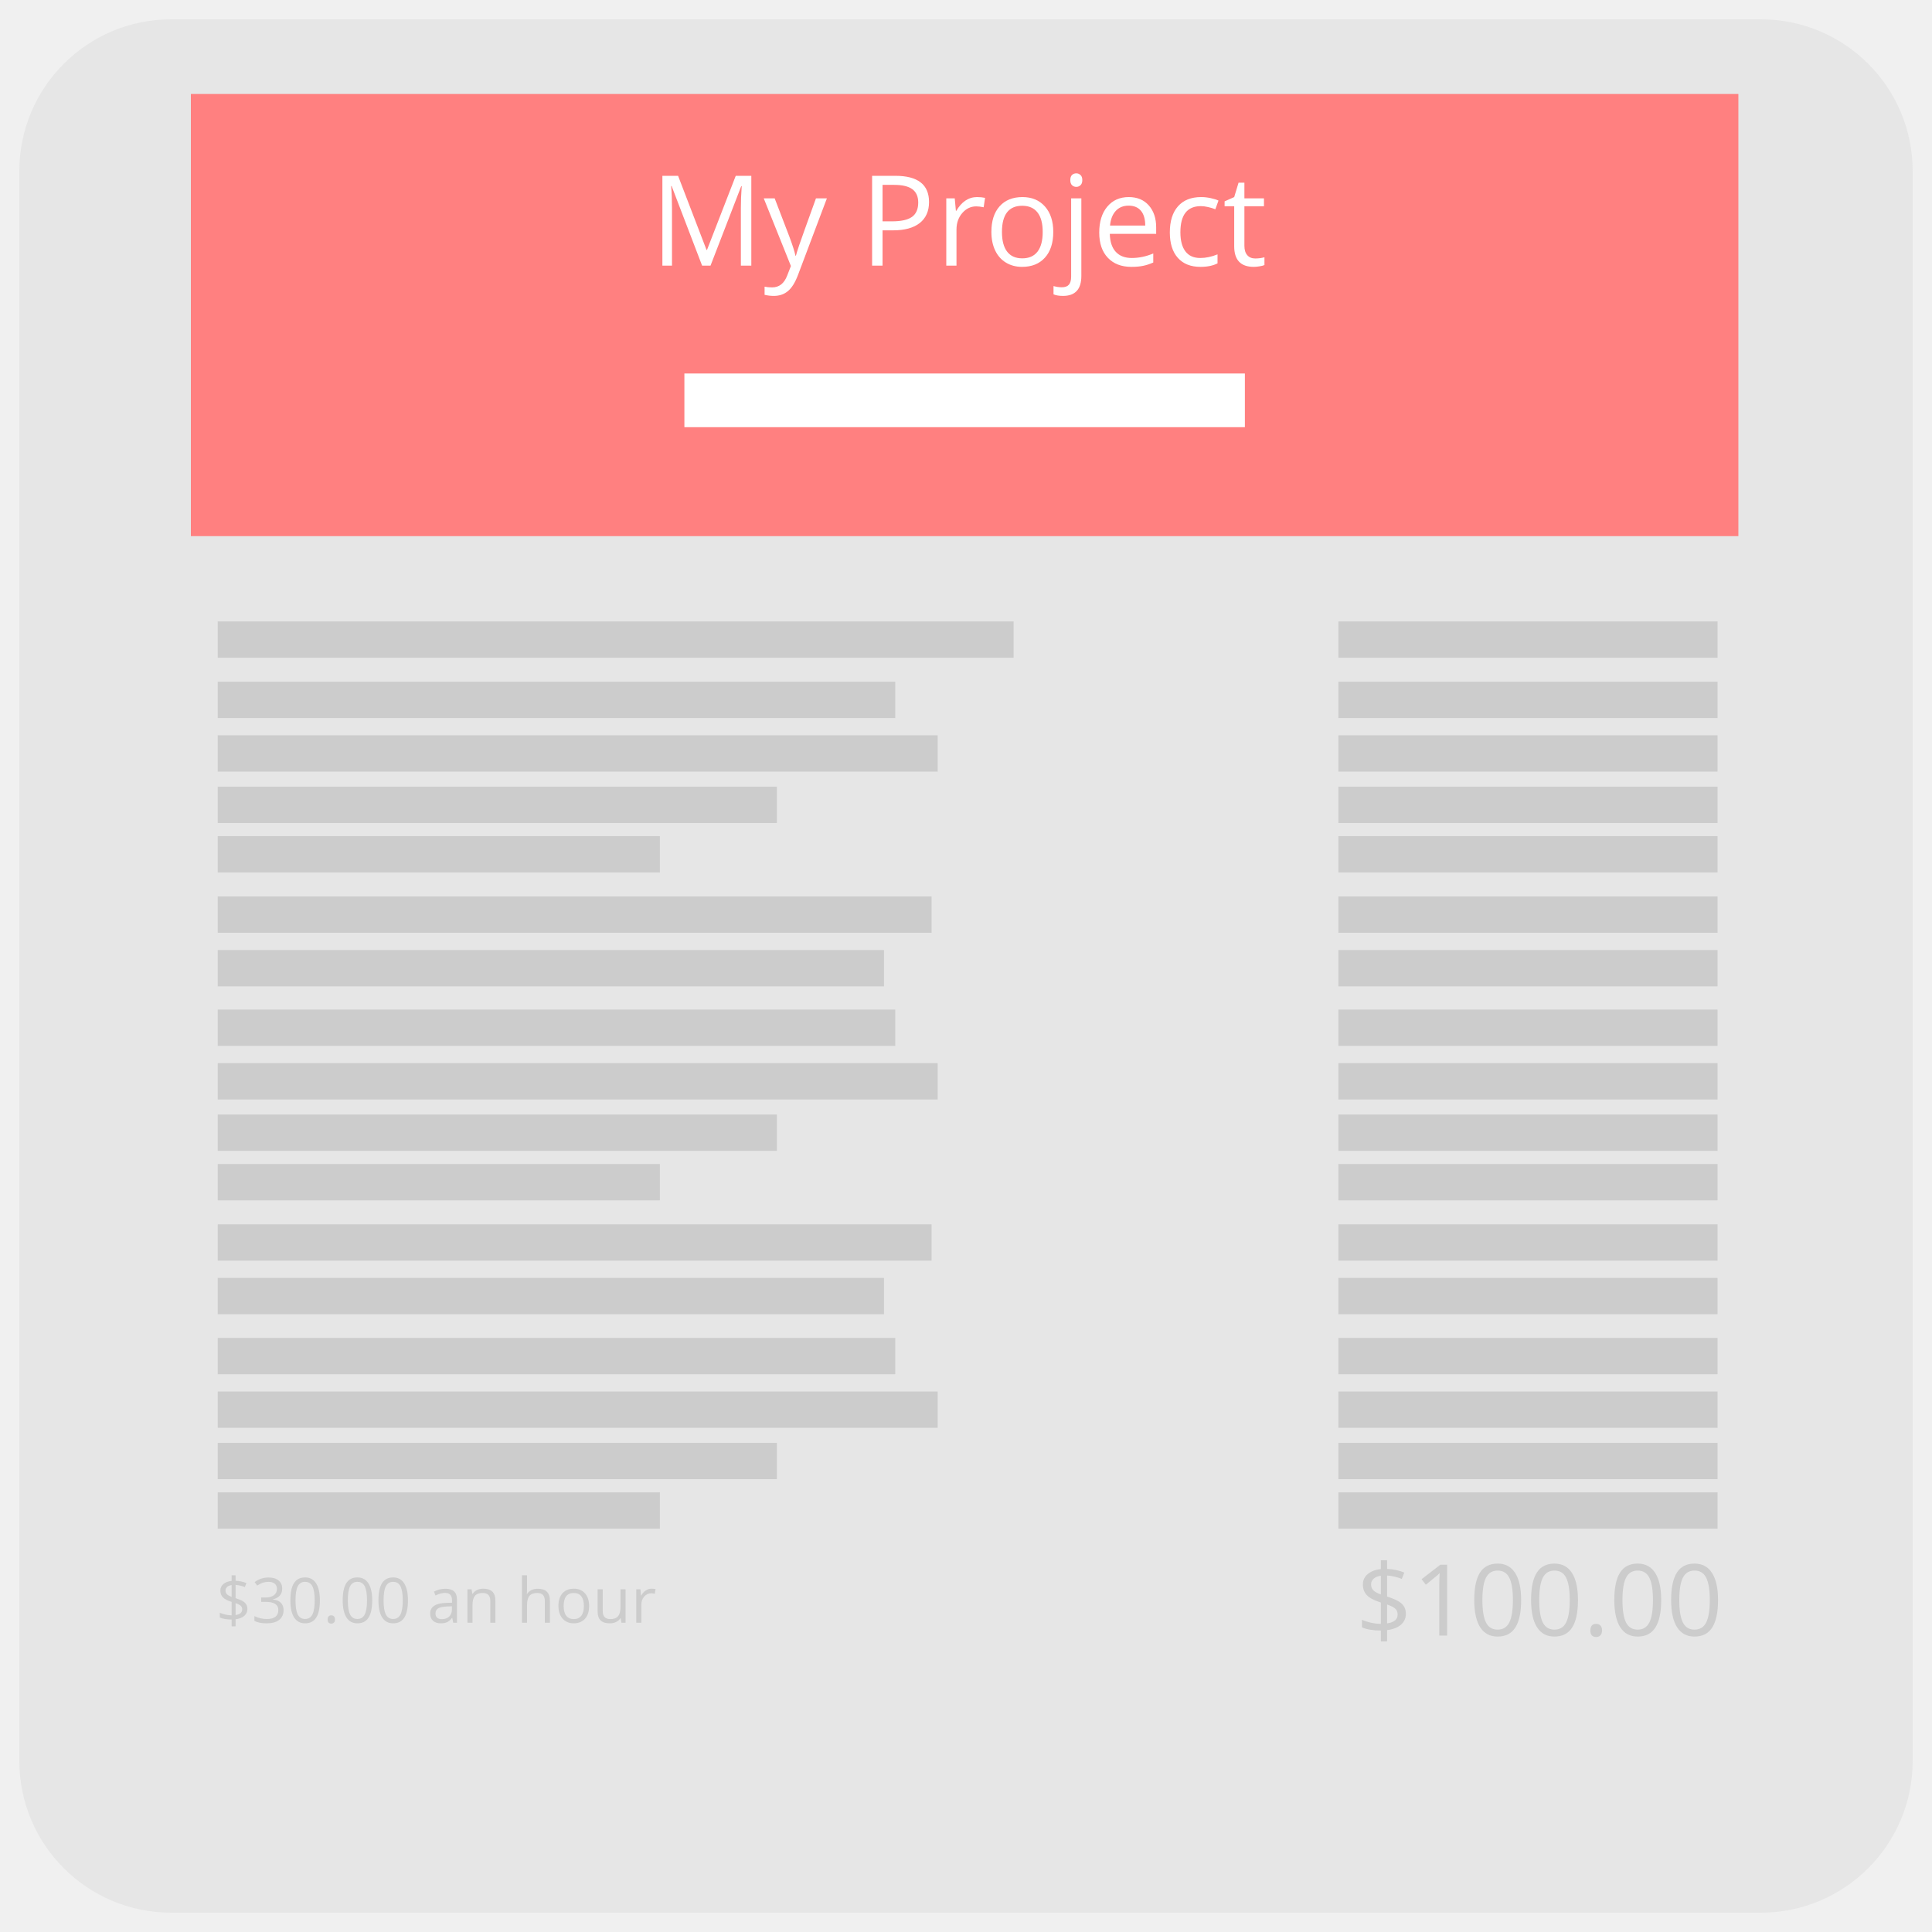
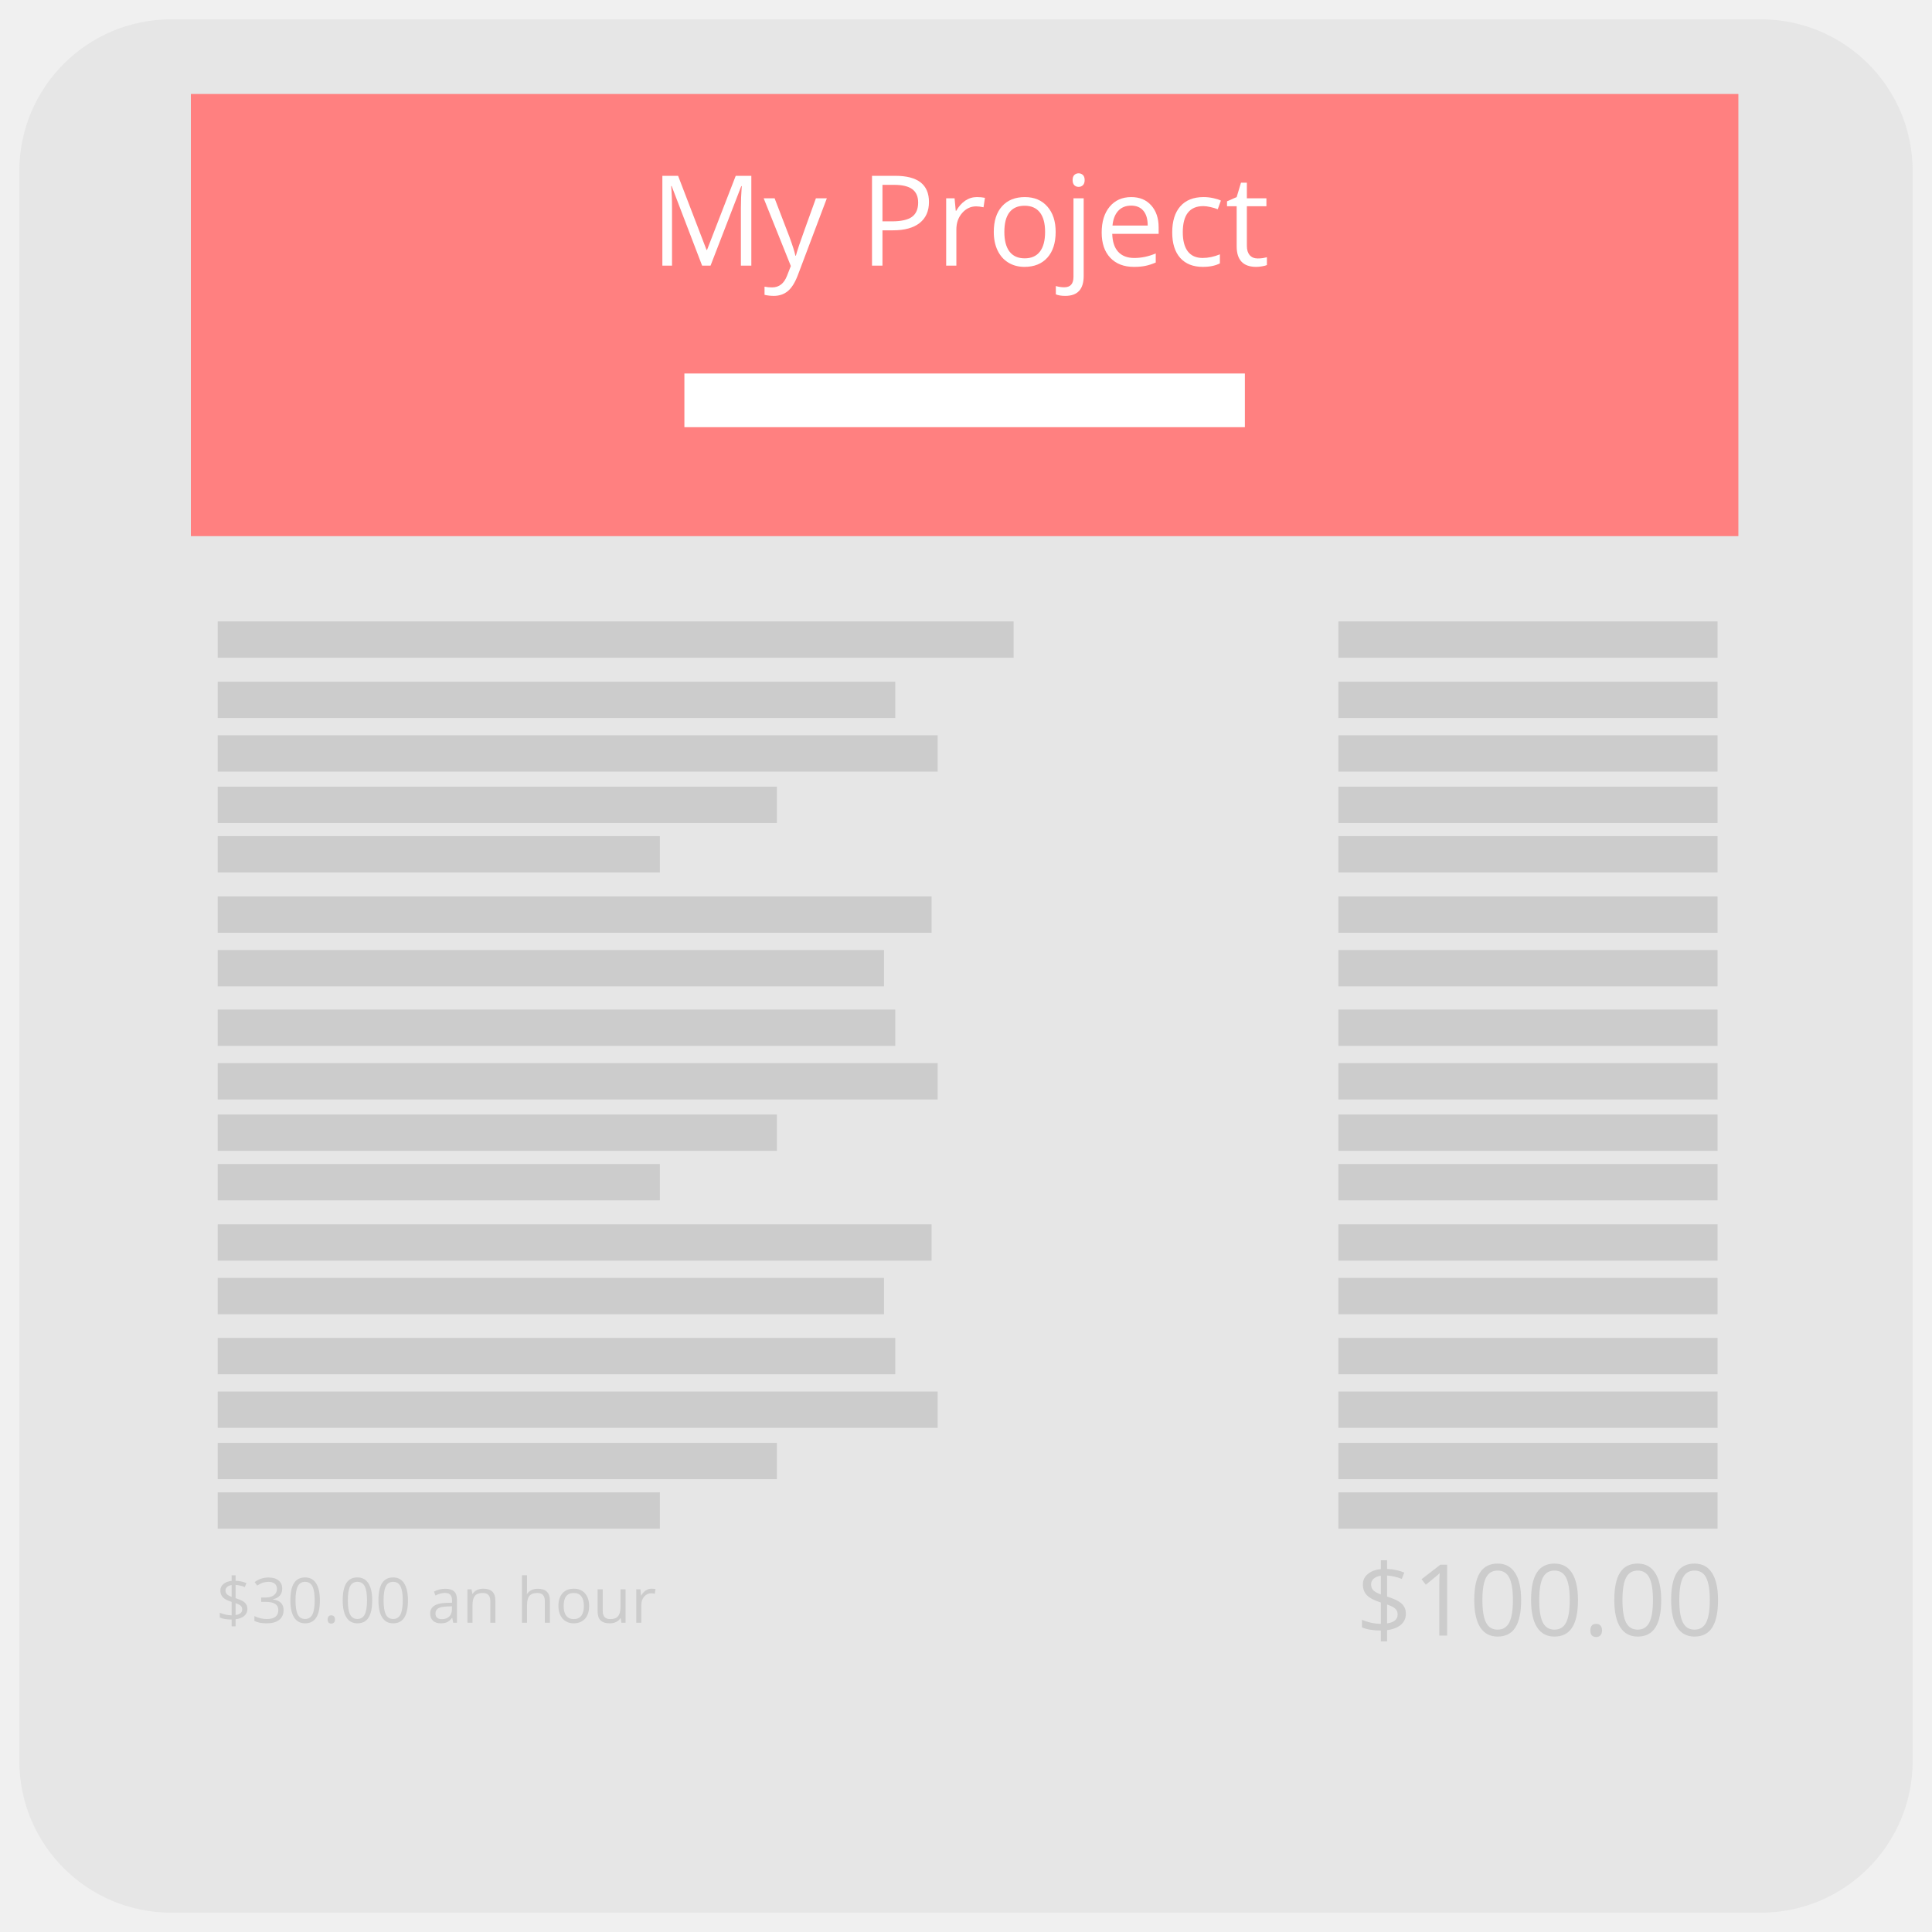
<svg xmlns="http://www.w3.org/2000/svg" width="141.111mm" height="141.111mm" viewBox="0 0 500 500" id="svg2" version="1.1">
  <defs id="defs4">
    <mask maskUnits="userSpaceOnUse" id="mask6198">
      <rect ry="0" rx="0" y="67.463" x="116.168" height="76.772" width="76.772" id="rect6200" style="opacity:1;fill:#b3b3b3;fill-opacity:1;stroke:none;stroke-width:3;stroke-linecap:round;stroke-linejoin:miter;stroke-miterlimit:4;stroke-dasharray:none;stroke-opacity:1" />
    </mask>
  </defs>
  <g id="layer1" transform="translate(-94.28515,-143.791)">
    <rect style="opacity:1;fill:#e6e6e6;fill-opacity:1;stroke:none;stroke-width:0.952;stroke-linecap:round;stroke-linejoin:miter;stroke-miterlimit:4;stroke-dasharray:none;stroke-opacity:1" id="rect9502" width="490" height="490" x="99.285" y="148.791" rx="39.286" ry="39.286" />
    <rect style="opacity:1;fill:#ff8080;fill-opacity:1;stroke:none;stroke-width:3;stroke-linecap:round;stroke-linejoin:miter;stroke-miterlimit:4;stroke-dasharray:none;stroke-opacity:1" id="primary" width="400.49" height="114.426" x="143.687" y="168.117" />
    <rect style="opacity:1;fill:#ffffff;fill-opacity:1;stroke:none;stroke-width:3;stroke-linecap:round;stroke-linejoin:miter;stroke-miterlimit:4;stroke-dasharray:none;stroke-opacity:1" id="rect12390" width="145.052" height="13.895" x="271.405" y="240.451" />
    <rect y="304.611" x="150.634" height="9.399" width="205.973" id="rect12392" style="opacity:1;fill:#cccccc;fill-opacity:1;stroke:none;stroke-width:3;stroke-linecap:round;stroke-linejoin:miter;stroke-miterlimit:4;stroke-dasharray:none;stroke-opacity:1" />
    <rect style="opacity:1;fill:#cccccc;fill-opacity:1;stroke:none;stroke-width:3;stroke-linecap:round;stroke-linejoin:miter;stroke-miterlimit:4;stroke-dasharray:none;stroke-opacity:1" id="rect12396" width="98.124" height="9.399" x="440.661" y="304.611" />
    <rect style="opacity:1;fill:#cccccc;fill-opacity:1;stroke:none;stroke-width:3;stroke-linecap:round;stroke-linejoin:miter;stroke-miterlimit:4;stroke-dasharray:none;stroke-opacity:1" id="rect12406" width="175.342" height="9.399" x="150.634" y="320.215" />
    <rect y="320.215" x="440.661" height="9.399" width="98.124" id="rect12408" style="opacity:1;fill:#cccccc;fill-opacity:1;stroke:none;stroke-width:3;stroke-linecap:round;stroke-linejoin:miter;stroke-miterlimit:4;stroke-dasharray:none;stroke-opacity:1" />
    <rect y="334.086" x="150.634" height="9.399" width="186.323" id="rect12412" style="opacity:1;fill:#cccccc;fill-opacity:1;stroke:none;stroke-width:3;stroke-linecap:round;stroke-linejoin:miter;stroke-miterlimit:4;stroke-dasharray:none;stroke-opacity:1" />
    <rect style="opacity:1;fill:#cccccc;fill-opacity:1;stroke:none;stroke-width:3;stroke-linecap:round;stroke-linejoin:miter;stroke-miterlimit:4;stroke-dasharray:none;stroke-opacity:1" id="rect12414" width="98.124" height="9.399" x="440.661" y="334.086" />
    <rect style="opacity:1;fill:#cccccc;fill-opacity:1;stroke:none;stroke-width:3;stroke-linecap:round;stroke-linejoin:miter;stroke-miterlimit:4;stroke-dasharray:none;stroke-opacity:1" id="rect12418" width="144.711" height="9.399" x="150.634" y="347.378" />
    <rect y="347.378" x="440.661" height="9.399" width="98.124" id="rect12420" style="opacity:1;fill:#cccccc;fill-opacity:1;stroke:none;stroke-width:3;stroke-linecap:round;stroke-linejoin:miter;stroke-miterlimit:4;stroke-dasharray:none;stroke-opacity:1" />
    <rect style="opacity:1;fill:#cccccc;fill-opacity:1;stroke:none;stroke-width:3;stroke-linecap:round;stroke-linejoin:miter;stroke-miterlimit:4;stroke-dasharray:none;stroke-opacity:1" id="rect12424" width="114.432" height="9.399" x="150.634" y="360.189" />
    <rect y="360.189" x="440.661" height="9.399" width="98.124" id="rect12426" style="opacity:1;fill:#cccccc;fill-opacity:1;stroke:none;stroke-width:3;stroke-linecap:round;stroke-linejoin:miter;stroke-miterlimit:4;stroke-dasharray:none;stroke-opacity:1" />
    <rect y="375.793" x="150.634" height="9.399" width="184.741" id="rect12428" style="opacity:1;fill:#cccccc;fill-opacity:1;stroke:none;stroke-width:3;stroke-linecap:round;stroke-linejoin:miter;stroke-miterlimit:4;stroke-dasharray:none;stroke-opacity:1" />
    <rect style="opacity:1;fill:#cccccc;fill-opacity:1;stroke:none;stroke-width:3;stroke-linecap:round;stroke-linejoin:miter;stroke-miterlimit:4;stroke-dasharray:none;stroke-opacity:1" id="rect12430" width="98.124" height="9.399" x="440.661" y="375.793" />
    <rect style="opacity:1;fill:#cccccc;fill-opacity:1;stroke:none;stroke-width:3;stroke-linecap:round;stroke-linejoin:miter;stroke-miterlimit:4;stroke-dasharray:none;stroke-opacity:1" id="rect12432" width="172.428" height="9.399" x="150.634" y="389.664" />
    <rect y="389.664" x="440.661" height="9.399" width="98.124" id="rect12434" style="opacity:1;fill:#cccccc;fill-opacity:1;stroke:none;stroke-width:3;stroke-linecap:round;stroke-linejoin:miter;stroke-miterlimit:4;stroke-dasharray:none;stroke-opacity:1" />
    <rect y="405.068" x="150.634" height="9.399" width="175.342" id="rect10341" style="opacity:1;fill:#cccccc;fill-opacity:1;stroke:none;stroke-width:3;stroke-linecap:round;stroke-linejoin:miter;stroke-miterlimit:4;stroke-dasharray:none;stroke-opacity:1" />
    <rect style="opacity:1;fill:#cccccc;fill-opacity:1;stroke:none;stroke-width:3;stroke-linecap:round;stroke-linejoin:miter;stroke-miterlimit:4;stroke-dasharray:none;stroke-opacity:1" id="rect10343" width="98.124" height="9.399" x="440.661" y="405.068" />
    <rect style="opacity:1;fill:#cccccc;fill-opacity:1;stroke:none;stroke-width:3;stroke-linecap:round;stroke-linejoin:miter;stroke-miterlimit:4;stroke-dasharray:none;stroke-opacity:1" id="rect10345" width="186.323" height="9.399" x="150.634" y="418.938" />
    <rect y="418.938" x="440.661" height="9.399" width="98.124" id="rect10347" style="opacity:1;fill:#cccccc;fill-opacity:1;stroke:none;stroke-width:3;stroke-linecap:round;stroke-linejoin:miter;stroke-miterlimit:4;stroke-dasharray:none;stroke-opacity:1" />
    <rect y="432.231" x="150.634" height="9.399" width="144.711" id="rect10349" style="opacity:1;fill:#cccccc;fill-opacity:1;stroke:none;stroke-width:3;stroke-linecap:round;stroke-linejoin:miter;stroke-miterlimit:4;stroke-dasharray:none;stroke-opacity:1" />
    <rect style="opacity:1;fill:#cccccc;fill-opacity:1;stroke:none;stroke-width:3;stroke-linecap:round;stroke-linejoin:miter;stroke-miterlimit:4;stroke-dasharray:none;stroke-opacity:1" id="rect10351" width="98.124" height="9.399" x="440.661" y="432.231" />
    <rect y="445.042" x="150.634" height="9.399" width="114.432" id="rect10353" style="opacity:1;fill:#cccccc;fill-opacity:1;stroke:none;stroke-width:3;stroke-linecap:round;stroke-linejoin:miter;stroke-miterlimit:4;stroke-dasharray:none;stroke-opacity:1" />
    <rect style="opacity:1;fill:#cccccc;fill-opacity:1;stroke:none;stroke-width:3;stroke-linecap:round;stroke-linejoin:miter;stroke-miterlimit:4;stroke-dasharray:none;stroke-opacity:1" id="rect10355" width="98.124" height="9.399" x="440.661" y="445.042" />
    <rect style="opacity:1;fill:#cccccc;fill-opacity:1;stroke:none;stroke-width:3;stroke-linecap:round;stroke-linejoin:miter;stroke-miterlimit:4;stroke-dasharray:none;stroke-opacity:1" id="rect10357" width="184.741" height="9.399" x="150.634" y="460.646" />
    <rect y="460.646" x="440.661" height="9.399" width="98.124" id="rect10359" style="opacity:1;fill:#cccccc;fill-opacity:1;stroke:none;stroke-width:3;stroke-linecap:round;stroke-linejoin:miter;stroke-miterlimit:4;stroke-dasharray:none;stroke-opacity:1" />
    <rect y="474.517" x="150.634" height="9.399" width="172.428" id="rect10361" style="opacity:1;fill:#cccccc;fill-opacity:1;stroke:none;stroke-width:3;stroke-linecap:round;stroke-linejoin:miter;stroke-miterlimit:4;stroke-dasharray:none;stroke-opacity:1" />
    <rect style="opacity:1;fill:#cccccc;fill-opacity:1;stroke:none;stroke-width:3;stroke-linecap:round;stroke-linejoin:miter;stroke-miterlimit:4;stroke-dasharray:none;stroke-opacity:1" id="rect10363" width="98.124" height="9.399" x="440.661" y="474.517" />
    <g id="g10365" style="font-style:normal;font-weight:normal;font-size:40px;line-height:125%;font-family:sans-serif;letter-spacing:0px;word-spacing:0px;fill:#cccccc;fill-opacity:1;stroke:none;stroke-width:1px;stroke-linecap:butt;stroke-linejoin:miter;stroke-opacity:1" transform="matrix(0.6426051,0,0,0.6426051,102.4956,253.8247)">
      <path id="path10367" style="font-style:normal;font-variant:normal;font-weight:normal;font-stretch:normal;font-family:'Open Sans';-inkscape-font-specification:'Open Sans';fill:#cccccc;fill-opacity:1" d="m 553.414,478.712 q 0,2.656 -1.992,4.395 -1.992,1.719 -5.566,2.168 l 0,4.531 -2.52,0 0,-4.355 q -2.188,0 -4.238,-0.332 -2.051,-0.352 -3.359,-0.957 l 0,-3.047 q 1.621,0.723 3.73,1.191 2.129,0.449 3.867,0.449 l 0,-8.594 q -4.004,-1.27 -5.625,-2.949 -1.602,-1.68 -1.602,-4.336 0,-2.559 1.973,-4.199 1.992,-1.641 5.254,-1.992 l 0,-3.555 2.52,0 0,3.516 q 3.594,0.098 6.934,1.445 l -1.016,2.559 q -2.91,-1.152 -5.918,-1.367 l 0,8.477 q 3.066,0.977 4.59,1.914 1.523,0.918 2.246,2.129 0.723,1.191 0.723,2.91 z m -3.32,0.254 q 0,-1.406 -0.879,-2.266 -0.859,-0.879 -3.359,-1.738 l 0,7.598 q 4.238,-0.586 4.238,-3.594 z m -10.684,-12.129 q 0,1.484 0.879,2.383 0.879,0.898 3.047,1.699 l 0,-7.559 q -1.934,0.312 -2.93,1.23 -0.996,0.898 -0.996,2.246 z" />
      <path id="path10369" style="font-style:normal;font-variant:normal;font-weight:normal;font-stretch:normal;font-family:'Open Sans';-inkscape-font-specification:'Open Sans';fill:#cccccc;fill-opacity:1" d="m 570.035,487.482 -3.164,0 0,-20.352 q 0,-2.539 0.156,-4.805 -0.41,0.41 -0.918,0.859 -0.508,0.449 -4.648,3.809 l -1.719,-2.227 7.559,-5.84 2.734,0 0,28.555 z" />
      <path id="path10371" style="font-style:normal;font-variant:normal;font-weight:normal;font-stretch:normal;font-family:'Open Sans';-inkscape-font-specification:'Open Sans';fill:#cccccc;fill-opacity:1" d="m 599.84,473.165 q 0,7.402 -2.344,11.055 -2.324,3.652 -7.129,3.652 -4.609,0 -7.012,-3.73 -2.402,-3.75 -2.402,-10.977 0,-7.461 2.324,-11.074 2.324,-3.613 7.09,-3.613 4.648,0 7.051,3.77 2.422,3.77 2.422,10.918 z m -15.605,0 q 0,6.23 1.465,9.082 1.465,2.832 4.668,2.832 3.242,0 4.688,-2.871 1.465,-2.891 1.465,-9.043 0,-6.152 -1.465,-9.004 -1.445,-2.871 -4.688,-2.871 -3.203,0 -4.668,2.832 -1.465,2.812 -1.465,9.043 z" />
      <path id="path10373" style="font-style:normal;font-variant:normal;font-weight:normal;font-stretch:normal;font-family:'Open Sans';-inkscape-font-specification:'Open Sans';fill:#cccccc;fill-opacity:1" d="m 622.73,473.165 q 0,7.402 -2.344,11.055 -2.324,3.652 -7.129,3.652 -4.609,0 -7.012,-3.73 -2.402,-3.75 -2.402,-10.977 0,-7.461 2.324,-11.074 2.324,-3.613 7.09,-3.613 4.648,0 7.051,3.77 2.422,3.77 2.422,10.918 z m -15.605,0 q 0,6.23 1.465,9.082 1.465,2.832 4.668,2.832 3.242,0 4.688,-2.871 1.465,-2.891 1.465,-9.043 0,-6.152 -1.465,-9.004 -1.445,-2.871 -4.688,-2.871 -3.203,0 -4.668,2.832 -1.465,2.812 -1.465,9.043 z" />
      <path id="path10375" style="font-style:normal;font-variant:normal;font-weight:normal;font-stretch:normal;font-family:'Open Sans';-inkscape-font-specification:'Open Sans';fill:#cccccc;fill-opacity:1" d="m 627.711,485.411 q 0,-1.309 0.586,-1.973 0.605,-0.684 1.719,-0.684 1.133,0 1.758,0.684 0.645,0.664 0.645,1.973 0,1.27 -0.645,1.953 -0.645,0.684 -1.758,0.684 -0.996,0 -1.66,-0.605 -0.645,-0.625 -0.645,-2.031 z" />
      <path id="path10377" style="font-style:normal;font-variant:normal;font-weight:normal;font-stretch:normal;font-family:'Open Sans';-inkscape-font-specification:'Open Sans';fill:#cccccc;fill-opacity:1" d="m 656.246,473.165 q 0,7.402 -2.344,11.055 -2.324,3.652 -7.129,3.652 -4.609,0 -7.012,-3.73 -2.402,-3.75 -2.402,-10.977 0,-7.461 2.324,-11.074 2.324,-3.613 7.09,-3.613 4.648,0 7.051,3.77 2.422,3.77 2.422,10.918 z m -15.605,0 q 0,6.23 1.465,9.082 1.465,2.832 4.668,2.832 3.242,0 4.688,-2.871 1.465,-2.891 1.465,-9.043 0,-6.152 -1.465,-9.004 -1.445,-2.871 -4.688,-2.871 -3.203,0 -4.668,2.832 -1.465,2.812 -1.465,9.043 z" />
      <path id="path10379" style="font-style:normal;font-variant:normal;font-weight:normal;font-stretch:normal;font-family:'Open Sans';-inkscape-font-specification:'Open Sans';fill:#cccccc;fill-opacity:1" d="m 679.136,473.165 q 0,7.402 -2.344,11.055 -2.324,3.652 -7.129,3.652 -4.609,0 -7.012,-3.73 -2.402,-3.75 -2.402,-10.977 0,-7.461 2.324,-11.074 2.324,-3.613 7.09,-3.613 4.648,0 7.051,3.77 2.422,3.77 2.422,10.918 z m -15.605,0 q 0,6.23 1.465,9.082 1.465,2.832 4.668,2.832 3.242,0 4.688,-2.871 1.465,-2.891 1.465,-9.043 0,-6.152 -1.465,-9.004 -1.445,-2.871 -4.688,-2.871 -3.203,0 -4.668,2.832 -1.465,2.812 -1.465,9.043 z" />
    </g>
    <g id="g10381" style="font-style:normal;font-weight:normal;font-size:25.153px;line-height:125%;font-family:sans-serif;letter-spacing:0px;word-spacing:0px;fill:#cccccc;fill-opacity:1;stroke:none;stroke-width:1px;stroke-linecap:butt;stroke-linejoin:miter;stroke-opacity:1" transform="matrix(0.6426051,0,0,0.6426051,102.4956,253.8247)">
      <path id="path10383" style="font-style:normal;font-variant:normal;font-weight:normal;font-stretch:normal;font-family:'Open Sans';-inkscape-font-specification:'Open Sans';fill:#cccccc;fill-opacity:1" d="m 86.853,476.778 q 0,1.67 -1.253,2.763 -1.253,1.081 -3.5,1.363 l 0,2.849 -1.584,0 0,-2.739 q -1.376,0 -2.665,-0.209 -1.29,-0.221 -2.112,-0.602 l 0,-1.916 q 1.019,0.454 2.346,0.749 1.339,0.282 2.432,0.282 l 0,-5.404 q -2.518,-0.798 -3.537,-1.855 -1.007,-1.056 -1.007,-2.727 0,-1.609 1.24,-2.641 1.253,-1.032 3.304,-1.253 l 0,-2.235 1.584,0 0,2.211 q 2.26,0.061 4.36,0.909 l -0.639,1.609 q -1.83,-0.725 -3.721,-0.86 l 0,5.33 q 1.928,0.614 2.886,1.204 0.958,0.577 1.412,1.339 0.454,0.749 0.454,1.83 z m -2.088,0.16 q 0,-0.884 -0.553,-1.425 -0.54,-0.553 -2.112,-1.093 l 0,4.778 q 2.665,-0.368 2.665,-2.26 z m -6.718,-7.627 q 0,0.933 0.553,1.498 0.553,0.565 1.916,1.069 l 0,-4.753 q -1.216,0.197 -1.842,0.774 -0.626,0.565 -0.626,1.412 z" />
      <path id="path10385" style="font-style:normal;font-variant:normal;font-weight:normal;font-stretch:normal;font-family:'Open Sans';-inkscape-font-specification:'Open Sans';fill:#cccccc;fill-opacity:1" d="m 100.879,468.562 q 0,1.719 -0.97,2.813 -0.958,1.093 -2.727,1.462 l 0,0.098 q 2.162,0.27 3.206,1.376 1.044,1.105 1.044,2.898 0,2.567 -1.781,3.955 -1.781,1.376 -5.06,1.376 -1.425,0 -2.616,-0.221 -1.179,-0.209 -2.297,-0.749 l 0,-1.941 q 1.167,0.577 2.481,0.884 1.326,0.295 2.505,0.295 4.655,0 4.655,-3.648 0,-3.267 -5.134,-3.267 l -1.769,0 0,-1.756 1.793,0 q 2.1,0 3.328,-0.921 1.228,-0.933 1.228,-2.579 0,-1.314 -0.909,-2.063 -0.897,-0.749 -2.444,-0.749 -1.179,0 -2.223,0.319 -1.044,0.319 -2.383,1.179 l -1.032,-1.376 q 1.105,-0.872 2.542,-1.363 1.449,-0.504 3.046,-0.504 2.616,0 4.065,1.204 1.449,1.191 1.449,3.279 z" />
      <path id="path10387" style="font-style:normal;font-variant:normal;font-weight:normal;font-stretch:normal;font-family:'Open Sans';-inkscape-font-specification:'Open Sans';fill:#cccccc;fill-opacity:1" d="m 116.047,473.29 q 0,4.655 -1.474,6.951 -1.462,2.297 -4.483,2.297 -2.898,0 -4.409,-2.346 -1.511,-2.358 -1.511,-6.902 0,-4.692 1.462,-6.964 1.462,-2.272 4.458,-2.272 2.923,0 4.434,2.37 1.523,2.37 1.523,6.866 z m -9.813,0 q 0,3.918 0.921,5.711 0.921,1.781 2.935,1.781 2.039,0 2.948,-1.805 0.921,-1.818 0.921,-5.686 0,-3.869 -0.921,-5.662 -0.909,-1.805 -2.948,-1.805 -2.014,0 -2.935,1.781 -0.921,1.769 -0.921,5.686 z" />
      <path id="path10389" style="font-style:normal;font-variant:normal;font-weight:normal;font-stretch:normal;font-family:'Open Sans';-inkscape-font-specification:'Open Sans';fill:#cccccc;fill-opacity:1" d="m 119.179,480.991 q 0,-0.823 0.368,-1.24 0.381,-0.43 1.081,-0.43 0.712,0 1.105,0.43 0.405,0.418 0.405,1.24 0,0.798 -0.405,1.228 -0.405,0.43 -1.105,0.43 -0.626,0 -1.044,-0.381 -0.405,-0.393 -0.405,-1.277 z" />
      <path id="path10391" style="font-style:normal;font-variant:normal;font-weight:normal;font-stretch:normal;font-family:'Open Sans';-inkscape-font-specification:'Open Sans';fill:#cccccc;fill-opacity:1" d="m 137.122,473.29 q 0,4.655 -1.474,6.951 -1.462,2.297 -4.483,2.297 -2.898,0 -4.409,-2.346 -1.511,-2.358 -1.511,-6.902 0,-4.692 1.462,-6.964 1.462,-2.272 4.458,-2.272 2.923,0 4.434,2.37 1.523,2.37 1.523,6.866 z m -9.813,0 q 0,3.918 0.921,5.711 0.921,1.781 2.935,1.781 2.039,0 2.948,-1.805 0.921,-1.818 0.921,-5.686 0,-3.869 -0.921,-5.662 -0.909,-1.805 -2.948,-1.805 -2.014,0 -2.935,1.781 -0.921,1.769 -0.921,5.686 z" />
      <path id="path10393" style="font-style:normal;font-variant:normal;font-weight:normal;font-stretch:normal;font-family:'Open Sans';-inkscape-font-specification:'Open Sans';fill:#cccccc;fill-opacity:1" d="m 151.517,473.29 q 0,4.655 -1.474,6.951 -1.462,2.297 -4.483,2.297 -2.898,0 -4.409,-2.346 -1.511,-2.358 -1.511,-6.902 0,-4.692 1.462,-6.964 1.462,-2.272 4.458,-2.272 2.923,0 4.434,2.37 1.523,2.37 1.523,6.866 z m -9.813,0 q 0,3.918 0.921,5.711 0.921,1.781 2.935,1.781 2.039,0 2.948,-1.805 0.921,-1.818 0.921,-5.686 0,-3.869 -0.921,-5.662 -0.909,-1.805 -2.948,-1.805 -2.014,0 -2.935,1.781 -0.921,1.769 -0.921,5.686 z" />
      <path id="path10395" style="font-style:normal;font-variant:normal;font-weight:normal;font-stretch:normal;font-family:'Open Sans';-inkscape-font-specification:'Open Sans';fill:#cccccc;fill-opacity:1" d="m 169.755,482.293 -0.405,-1.916 -0.098,0 q -1.007,1.265 -2.014,1.719 -0.995,0.442 -2.493,0.442 -2.002,0 -3.144,-1.032 -1.13,-1.032 -1.13,-2.935 0,-4.078 6.522,-4.274 l 2.284,-0.074 0,-0.835 q 0,-1.584 -0.688,-2.334 -0.675,-0.761 -2.174,-0.761 -1.683,0 -3.807,1.032 l -0.626,-1.56 q 0.995,-0.54 2.174,-0.847 1.191,-0.307 2.383,-0.307 2.407,0 3.562,1.069 1.167,1.069 1.167,3.427 l 0,9.187 -1.511,0 z m -4.606,-1.437 q 1.904,0 2.984,-1.044 1.093,-1.044 1.093,-2.923 l 0,-1.216 -2.039,0.086 q -2.432,0.086 -3.513,0.761 -1.069,0.663 -1.069,2.076 0,1.105 0.663,1.683 0.675,0.577 1.879,0.577 z" />
      <path id="path10397" style="font-style:normal;font-variant:normal;font-weight:normal;font-stretch:normal;font-family:'Open Sans';-inkscape-font-specification:'Open Sans';fill:#cccccc;fill-opacity:1" d="m 184.69,482.293 0,-8.708 q 0,-1.646 -0.749,-2.456 -0.749,-0.811 -2.346,-0.811 -2.112,0 -3.095,1.142 -0.983,1.142 -0.983,3.771 l 0,7.062 -2.039,0 0,-13.461 1.658,0 0.332,1.842 0.098,0 q 0.626,-0.995 1.756,-1.535 1.13,-0.553 2.518,-0.553 2.432,0 3.66,1.179 1.228,1.167 1.228,3.746 l 0,8.781 -2.039,0 z" />
      <path id="path10399" style="font-style:normal;font-variant:normal;font-weight:normal;font-stretch:normal;font-family:'Open Sans';-inkscape-font-specification:'Open Sans';fill:#cccccc;fill-opacity:1" d="m 206.65,482.293 0,-8.708 q 0,-1.646 -0.749,-2.456 -0.749,-0.811 -2.346,-0.811 -2.125,0 -3.107,1.154 -0.97,1.154 -0.97,3.783 l 0,7.037 -2.039,0 0,-19.11 2.039,0 0,5.785 q 0,1.044 -0.098,1.732 l 0.123,0 q 0.602,-0.97 1.707,-1.523 1.118,-0.565 2.542,-0.565 2.469,0 3.697,1.179 1.24,1.167 1.24,3.721 l 0,8.781 -2.039,0 z" />
      <path id="path10401" style="font-style:normal;font-variant:normal;font-weight:normal;font-stretch:normal;font-family:'Open Sans';-inkscape-font-specification:'Open Sans';fill:#cccccc;fill-opacity:1" d="m 224.483,475.55 q 0,3.292 -1.658,5.146 -1.658,1.842 -4.581,1.842 -1.805,0 -3.206,-0.847 -1.4,-0.847 -2.162,-2.432 -0.761,-1.584 -0.761,-3.709 0,-3.292 1.646,-5.122 1.646,-1.842 4.569,-1.842 2.825,0 4.483,1.879 1.67,1.879 1.67,5.085 z m -10.255,0 q 0,2.579 1.032,3.93 1.032,1.351 3.034,1.351 2.002,0 3.034,-1.339 1.044,-1.351 1.044,-3.942 0,-2.567 -1.044,-3.893 -1.032,-1.339 -3.058,-1.339 -2.002,0 -3.021,1.314 -1.019,1.314 -1.019,3.918 z" />
      <path id="path10403" style="font-style:normal;font-variant:normal;font-weight:normal;font-stretch:normal;font-family:'Open Sans';-inkscape-font-specification:'Open Sans';fill:#cccccc;fill-opacity:1" d="m 229.96,468.832 0,8.732 q 0,1.646 0.749,2.456 0.749,0.811 2.346,0.811 2.112,0 3.083,-1.154 0.983,-1.154 0.983,-3.771 l 0,-7.074 2.039,0 0,13.461 -1.683,0 -0.295,-1.805 -0.111,0 q -0.626,0.995 -1.744,1.523 -1.105,0.528 -2.53,0.528 -2.456,0 -3.685,-1.167 -1.216,-1.167 -1.216,-3.734 l 0,-8.806 2.063,0 z" />
      <path id="path10405" style="font-style:normal;font-variant:normal;font-weight:normal;font-stretch:normal;font-family:'Open Sans';-inkscape-font-specification:'Open Sans';fill:#cccccc;fill-opacity:1" d="m 249.611,468.586 q 0.897,0 1.609,0.147 l -0.282,1.891 q -0.835,-0.184 -1.474,-0.184 -1.633,0 -2.8,1.326 -1.154,1.326 -1.154,3.304 l 0,7.222 -2.039,0 0,-13.461 1.683,0 0.233,2.493 0.098,0 q 0.749,-1.314 1.805,-2.026 1.056,-0.712 2.321,-0.712 z" />
    </g>
    <rect y="490.037" x="150.634" height="9.399" width="175.342" id="rect10411" style="opacity:1;fill:#cccccc;fill-opacity:1;stroke:none;stroke-width:3;stroke-linecap:round;stroke-linejoin:miter;stroke-miterlimit:4;stroke-dasharray:none;stroke-opacity:1" />
    <rect style="opacity:1;fill:#cccccc;fill-opacity:1;stroke:none;stroke-width:3;stroke-linecap:round;stroke-linejoin:miter;stroke-miterlimit:4;stroke-dasharray:none;stroke-opacity:1" id="rect10413" width="98.124" height="9.399" x="440.661" y="490.037" />
    <rect style="opacity:1;fill:#cccccc;fill-opacity:1;stroke:none;stroke-width:3;stroke-linecap:round;stroke-linejoin:miter;stroke-miterlimit:4;stroke-dasharray:none;stroke-opacity:1" id="rect10415" width="186.323" height="9.399" x="150.634" y="503.907" />
    <rect y="503.907" x="440.661" height="9.399" width="98.124" id="rect10417" style="opacity:1;fill:#cccccc;fill-opacity:1;stroke:none;stroke-width:3;stroke-linecap:round;stroke-linejoin:miter;stroke-miterlimit:4;stroke-dasharray:none;stroke-opacity:1" />
    <rect y="517.2" x="150.634" height="9.399" width="144.711" id="rect10419" style="opacity:1;fill:#cccccc;fill-opacity:1;stroke:none;stroke-width:3;stroke-linecap:round;stroke-linejoin:miter;stroke-miterlimit:4;stroke-dasharray:none;stroke-opacity:1" />
    <rect style="opacity:1;fill:#cccccc;fill-opacity:1;stroke:none;stroke-width:3;stroke-linecap:round;stroke-linejoin:miter;stroke-miterlimit:4;stroke-dasharray:none;stroke-opacity:1" id="rect10421" width="98.124" height="9.399" x="440.661" y="517.2" />
    <rect y="530.01" x="150.634" height="9.399" width="114.432" id="rect10423" style="opacity:1;fill:#cccccc;fill-opacity:1;stroke:none;stroke-width:3;stroke-linecap:round;stroke-linejoin:miter;stroke-miterlimit:4;stroke-dasharray:none;stroke-opacity:1" />
    <rect style="opacity:1;fill:#cccccc;fill-opacity:1;stroke:none;stroke-width:3;stroke-linecap:round;stroke-linejoin:miter;stroke-miterlimit:4;stroke-dasharray:none;stroke-opacity:1" id="rect10425" width="98.124" height="9.399" x="440.661" y="530.01" />
-     <text xml:space="preserve" style="font-style:normal;font-weight:normal;font-size:32.566px;line-height:125%;font-family:sans-serif;letter-spacing:0px;word-spacing:0px;fill:#ffffff;fill-opacity:1;stroke:none;stroke-width:1px;stroke-linecap:butt;stroke-linejoin:miter;stroke-opacity:1" x="262.508" y="212.542" id="text10475">
-       <tspan id="tspan10477" x="262.508" y="212.542" style="font-style:normal;font-variant:normal;font-weight:normal;font-stretch:normal;font-family:'Open Sans';-inkscape-font-specification:'Open Sans';fill:#ffffff">My Project</tspan>
-     </text>
+     <g style="font-style:normal;font-weight:normal;font-size:32.566px;line-height:125%;font-family:sans-serif;letter-spacing:0px;word-spacing:0px;fill:#ffffff;fill-opacity:1;stroke:none;stroke-width:1px;stroke-linecap:butt;stroke-linejoin:miter;stroke-opacity:1" id="text10475">
+       <path d="m 275.993,212.542 -7.887,-20.608 -0.127,0 q 0.223,2.449 0.223,5.82 l 0,14.788 -2.497,0 0,-23.248 4.071,0 7.362,19.177 0.127,0 7.426,-19.177 4.039,0 0,23.248 -2.703,0 0,-14.979 q 0,-2.576 0.223,-5.597 l -0.127,0 -7.951,20.576 -2.178,0 z" style="font-style:normal;font-variant:normal;font-weight:normal;font-stretch:normal;font-family:'Open Sans';-inkscape-font-specification:'Open Sans';fill:#ffffff" id="path4196" />
+       <path d="m 291.926,195.114 2.83,0 3.816,9.938 q 1.256,3.403 1.558,4.914 l 0.127,0 q 0.207,-0.811 0.859,-2.767 0.668,-1.972 4.325,-12.085 l 2.83,0 -7.49,19.845 q -1.113,2.942 -2.608,4.166 -1.479,1.24 -3.641,1.24 -1.208,0 -2.385,-0.27 l 0,-2.115 q 0.875,0.191 1.956,0.191 2.719,0 3.88,-3.053 l 0.97,-2.481 -7.028,-17.523 z" style="font-style:normal;font-variant:normal;font-weight:normal;font-stretch:normal;font-family:'Open Sans';-inkscape-font-specification:'Open Sans';fill:#ffffff" id="path4198" />
+       <path d="m 334.701,196.068 q 0,3.53 -2.417,5.438 -2.401,1.892 -6.885,1.892 l -2.735,0 0,9.143 -2.703,0 0,-23.248 6.027,0 q 8.714,0 8.714,6.774 z m -12.037,5.009 2.433,0 q 3.594,0 5.2,-1.161 1.606,-1.161 1.606,-3.721 0,-2.306 -1.511,-3.435 -1.511,-1.129 -4.707,-1.129 l -3.021,0 0,9.445 z" style="font-style:normal;font-variant:normal;font-weight:normal;font-stretch:normal;font-family:'Open Sans';-inkscape-font-specification:'Open Sans';fill:#ffffff" id="path4200" />
+       <path d="m 347.104,194.796 q 1.161,0 2.083,0.191 l -0.366,2.449 q -1.081,-0.239 -1.908,-0.239 -2.115,0 -3.626,1.717 -1.495,1.717 -1.495,4.277 l 0,9.35 -2.64,0 0,-17.428 2.178,0 0.302,3.228 0.127,0 q 0.97,-1.701 2.337,-2.624 1.368,-0.922 3.005,-0.922 z" style="font-style:normal;font-variant:normal;font-weight:normal;font-stretch:normal;font-family:'Open Sans';-inkscape-font-specification:'Open Sans';fill:#ffffff" id="path4202" />
+       <path d="m 367.489,203.812 q 0,4.262 -2.147,6.663 -2.147,2.385 -5.931,2.385 -2.338,0 -4.15,-1.097 -1.813,-1.097 -2.799,-3.148 -0.986,-2.051 -0.986,-4.802 0,-4.262 2.131,-6.631 2.131,-2.385 5.915,-2.385 3.657,0 5.804,2.433 2.163,2.433 2.163,6.583 z m -13.278,0 q 0,3.339 1.336,5.088 1.336,1.749 3.928,1.749 2.592,0 3.928,-1.733 1.352,-1.749 1.352,-5.104 0,-3.323 -1.352,-5.041 -1.336,-1.733 -3.959,-1.733 -2.592,0 -3.912,1.701 -1.32,1.701 -1.32,5.073 z" style="font-style:normal;font-variant:normal;font-weight:normal;font-stretch:normal;font-family:'Open Sans';-inkscape-font-specification:'Open Sans';fill:#ffffff" id="path4204" />
+       <path d="m 369.986,220.366 q -1.511,0 -2.449,-0.398 l 0,-2.147 q 1.097,0.318 2.163,0.318 1.24,0 1.813,-0.684 0.588,-0.668 0.588,-2.051 l 0,-20.29 2.64,0 0,20.099 q 0,5.152 -4.755,5.152 z m 1.892,-29.974 q 0,-0.906 0.445,-1.32 0.445,-0.429 1.113,-0.429 0.636,0 1.097,0.429 0.461,0.429 0.461,1.32 0,0.89 -0.461,1.336 -0.461,0.429 -1.097,0.429 -0.668,0 -1.113,-0.429 -0.445,-0.445 -0.445,-1.336 z" style="font-style:normal;font-variant:normal;font-weight:normal;font-stretch:normal;font-family:'Open Sans';-inkscape-font-specification:'Open Sans';fill:#ffffff" id="path4206" />
+       <path d="m 387.732,212.86 q -3.864,0 -6.106,-2.353 -2.226,-2.353 -2.226,-6.535 0,-4.214 2.067,-6.694 2.083,-2.481 5.581,-2.481 3.276,0 5.184,2.163 1.908,2.147 1.908,5.677 l 0,1.67 -12.006,0 q 0.08,3.069 1.542,4.659 1.479,1.59 4.15,1.59 2.815,0 5.565,-1.177 l 0,2.353 q -1.399,0.604 -2.656,0.859 -1.24,0.27 -3.005,0.27 z m -0.716,-15.854 q -2.099,0 -3.355,1.368 -1.24,1.368 -1.463,3.785 l 9.111,0 q 0,-2.497 -1.113,-3.816 -1.113,-1.336 -3.18,-1.336 z" style="font-style:normal;font-variant:normal;font-weight:normal;font-stretch:normal;font-family:'Open Sans';-inkscape-font-specification:'Open Sans';fill:#ffffff" id="path4208" />
+       <path d="m 405.589,212.86 q -3.785,0 -5.868,-2.322 -2.067,-2.337 -2.067,-6.599 0,-4.373 2.099,-6.758 2.115,-2.385 6.011,-2.385 1.256,0 2.512,0.27 1.256,0.27 1.972,0.636 l -0.811,2.242 q -0.875,-0.35 -1.908,-0.572 -1.034,-0.239 -1.829,-0.239 -5.311,0 -5.311,6.774 0,3.212 1.288,4.929 1.304,1.717 3.848,1.717 2.178,0 4.468,-0.938 l 0,2.337 q -1.749,0.906 -4.405,0.906 z" style="font-style:normal;font-variant:normal;font-weight:normal;font-stretch:normal;font-family:'Open Sans';-inkscape-font-specification:'Open Sans';fill:#ffffff" id="path4210" />
+       <path d="m 419.773,210.682 q 0.7,0 1.352,-0.095 0.652,-0.111 1.034,-0.223 l 0,2.019 q -0.429,0.207 -1.272,0.334 -0.827,0.143 -1.495,0.143 -5.057,0 -5.057,-5.327 l 0,-10.368 -2.497,0 0,-1.272 2.497,-1.097 1.113,-3.721 1.527,0 0,4.039 5.057,0 0,2.051 -5.057,0 0,10.256 q 0,1.574 0.747,2.417 0.747,0.843 2.051,0.843 z" style="font-style:normal;font-variant:normal;font-weight:normal;font-stretch:normal;font-family:'Open Sans';-inkscape-font-specification:'Open Sans';fill:#ffffff" id="path4212" />
+     </g>
  </g>
</svg>
